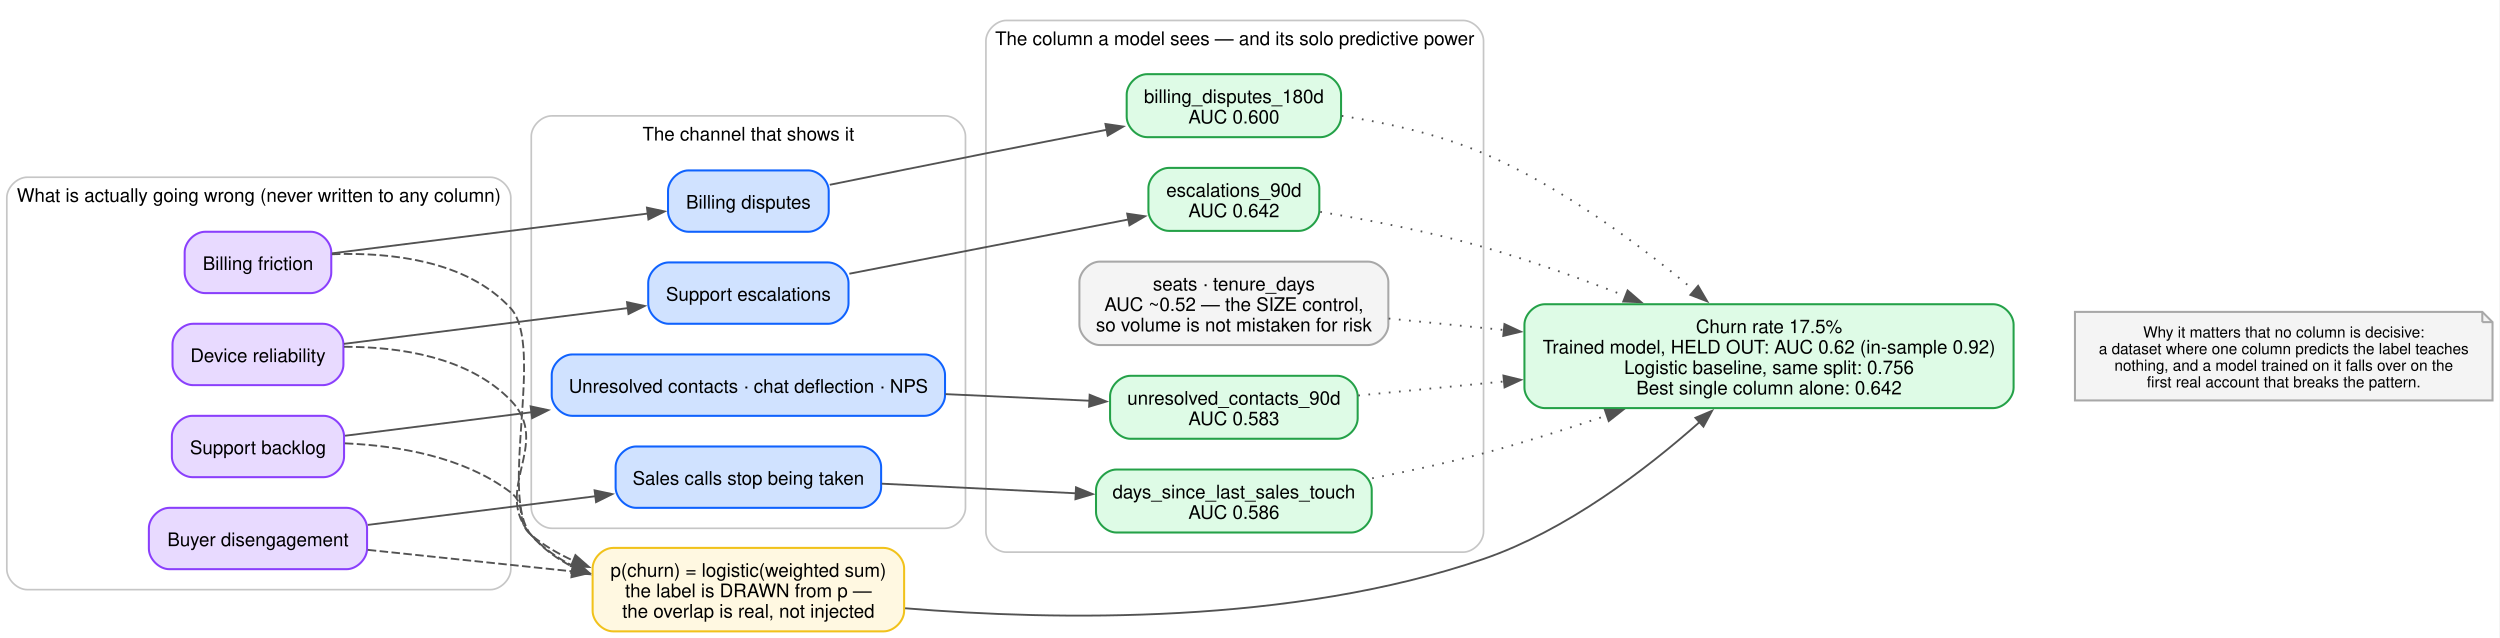
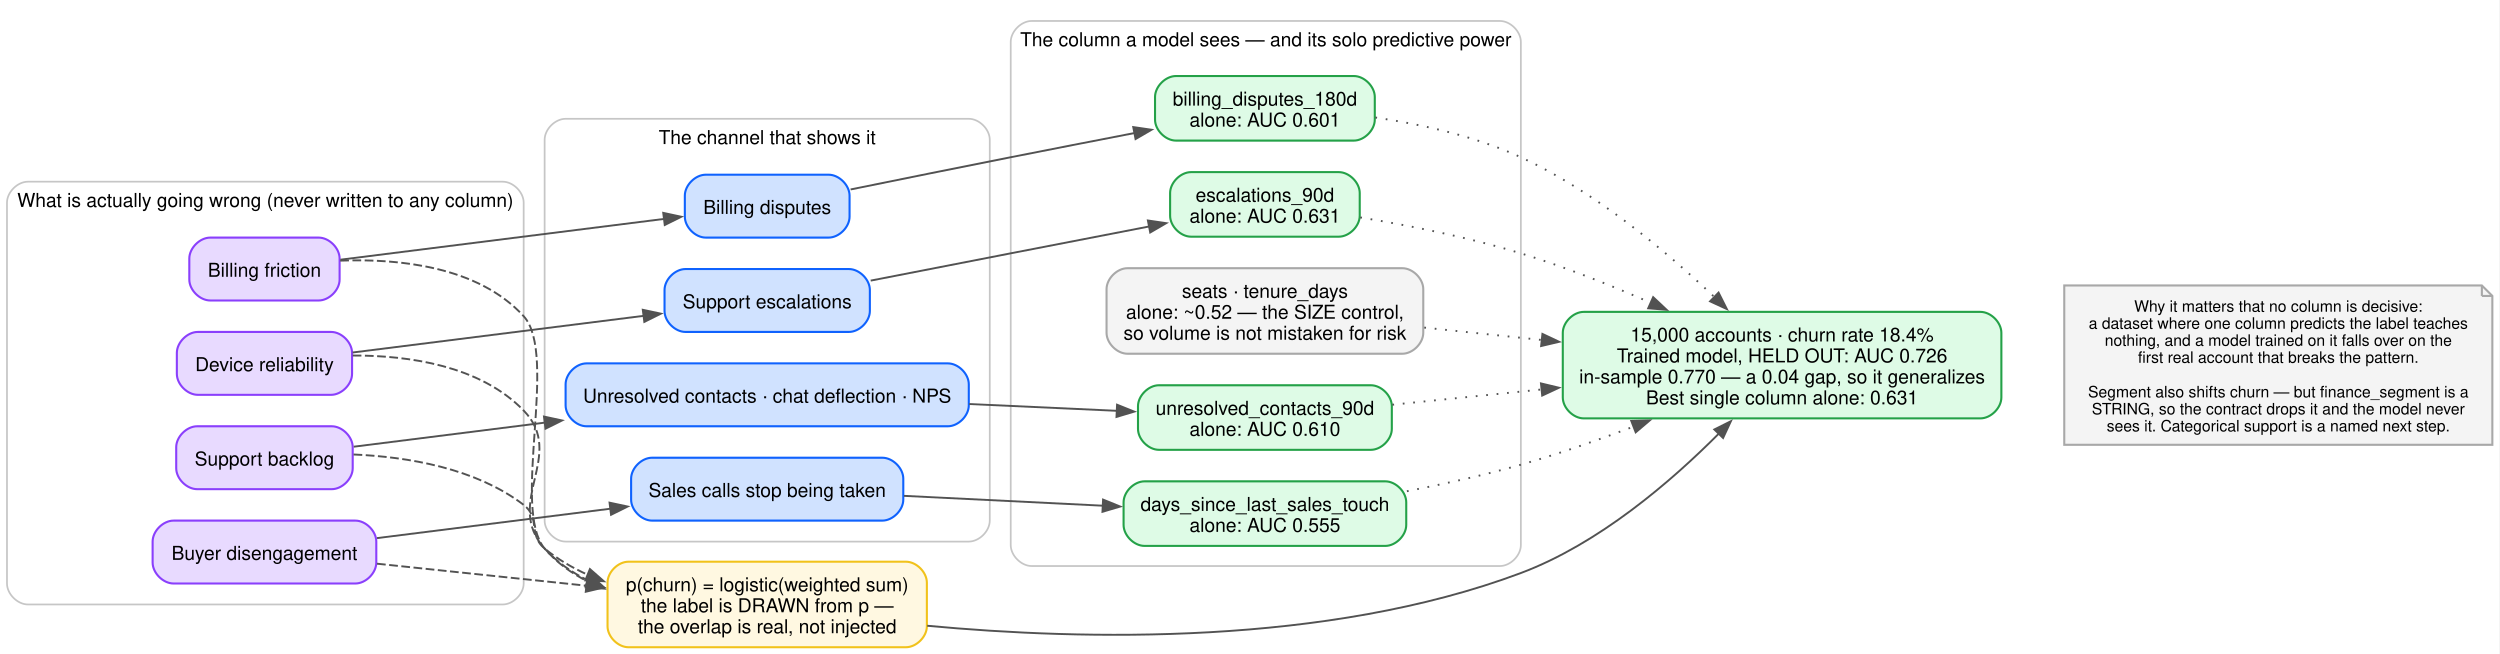
- <svg xmlns="http://www.w3.org/2000/svg" width="1467pt" height="374pt" viewBox="0.00 0.00 1467.00 374.00">
+ <svg xmlns="http://www.w3.org/2000/svg" width="1431pt" height="374pt" viewBox="0.00 0.00 1431.00 374.00">
  <g id="graph0" class="graph" transform="scale(1 1) rotate(0) translate(4 370.48)">
-     <polygon fill="white" stroke="none" points="-4,4 -4,-370.48 1462.62,-370.48 1462.62,4 -4,4" />
+     <polygon fill="white" stroke="none" points="-4,4 -4,-370.48 1426.62,-370.48 1426.62,4 -4,4" />
    <g id="clust1" class="cluster">
      <path fill="white" stroke="#c6c6c6" d="M12,-24.48C12,-24.48 283.75,-24.48 283.75,-24.48 289.75,-24.48 295.75,-30.48 295.75,-36.48 295.75,-36.48 295.75,-254.48 295.75,-254.48 295.75,-260.48 289.75,-266.48 283.75,-266.48 283.75,-266.48 12,-266.48 12,-266.48 6,-266.48 0,-260.48 0,-254.48 0,-254.48 0,-36.48 0,-36.48 0,-30.48 6,-24.48 12,-24.48" />
      <text xml:space="preserve" text-anchor="middle" x="147.88" y="-252.03" font-family="IBM Plex Sans,Helvetica,Arial,sans-serif" font-size="11.00">What is actually going wrong (never written to any column)</text>
    </g>
    <g id="clust2" class="cluster">
      <path fill="white" stroke="#c6c6c6" d="M319.75,-60.48C319.75,-60.48 550.54,-60.48 550.54,-60.48 556.54,-60.48 562.54,-66.48 562.54,-72.48 562.54,-72.48 562.54,-290.48 562.54,-290.48 562.54,-296.48 556.54,-302.48 550.54,-302.48 550.54,-302.48 319.75,-302.48 319.75,-302.48 313.75,-302.48 307.75,-296.48 307.75,-290.48 307.75,-290.48 307.75,-72.48 307.75,-72.48 307.75,-66.48 313.75,-60.48 319.75,-60.48" />
      <text xml:space="preserve" text-anchor="middle" x="435.14" y="-288.03" font-family="IBM Plex Sans,Helvetica,Arial,sans-serif" font-size="11.00">The channel that shows it</text>
    </g>
    <g id="clust3" class="cluster">
      <path fill="white" stroke="#c6c6c6" d="M586.54,-46.48C586.54,-46.48 854.54,-46.48 854.54,-46.48 860.54,-46.48 866.54,-52.48 866.54,-58.48 866.54,-58.48 866.54,-346.48 866.54,-346.48 866.54,-352.48 860.54,-358.48 854.54,-358.48 854.54,-358.48 586.54,-358.48 586.54,-358.48 580.54,-358.48 574.54,-352.48 574.54,-346.48 574.54,-346.48 574.54,-58.48 574.54,-58.48 574.54,-52.48 580.54,-46.48 586.54,-46.48" />
      <text xml:space="preserve" text-anchor="middle" x="720.54" y="-344.03" font-family="IBM Plex Sans,Helvetica,Arial,sans-serif" font-size="11.00">The column a model sees — and its solo predictive power</text>
    </g>
    <g id="node1" class="node">
      <path fill="#e8daff" stroke="#8a3ffc" stroke-width="1.2" d="M185.52,-180.48C185.52,-180.48 109.23,-180.48 109.23,-180.48 103.23,-180.48 97.23,-174.48 97.23,-168.48 97.23,-168.48 97.23,-156.48 97.23,-156.48 97.23,-150.48 103.23,-144.48 109.23,-144.48 109.23,-144.48 185.52,-144.48 185.52,-144.48 191.52,-144.48 197.52,-150.48 197.52,-156.48 197.52,-156.48 197.52,-168.48 197.52,-168.48 197.52,-174.48 191.52,-180.48 185.52,-180.48" />
      <text xml:space="preserve" text-anchor="middle" x="147.38" y="-158.03" font-family="IBM Plex Sans,Helvetica,Arial,sans-serif" font-size="11.00">Device reliability</text>
    </g>
    <g id="node5" class="node">
      <path fill="#d0e2ff" stroke="#0f62fe" stroke-width="1.2" d="M481.91,-216.48C481.91,-216.48 388.38,-216.48 388.38,-216.48 382.38,-216.48 376.38,-210.48 376.38,-204.48 376.38,-204.48 376.38,-192.48 376.38,-192.48 376.38,-186.48 382.38,-180.48 388.38,-180.48 388.38,-180.48 481.91,-180.48 481.91,-180.48 487.91,-180.48 493.91,-186.48 493.91,-192.48 493.91,-192.48 493.91,-204.48 493.91,-204.48 493.91,-210.48 487.91,-216.48 481.91,-216.48" />
      <text xml:space="preserve" text-anchor="middle" x="435.14" y="-194.03" font-family="IBM Plex Sans,Helvetica,Arial,sans-serif" font-size="11.00">Support escalations</text>
    </g>
    <g id="edge1" class="edge">
      <path fill="none" stroke="#525252" stroke-width="1.1" d="M197.83,-168.71C243.87,-174.51 312.95,-183.21 364.55,-189.71" />
      <polygon fill="#525252" stroke="#525252" stroke-width="1.1" points="363.93,-193.16 374.29,-190.94 364.81,-186.22 363.93,-193.16" />
    </g>
    <g id="node14" class="node">
      <path fill="#fff8e1" stroke="#f1c21b" stroke-width="1.2" d="M514.54,-48.96C514.54,-48.96 355.75,-48.96 355.75,-48.96 349.75,-48.96 343.75,-42.96 343.75,-36.96 343.75,-36.96 343.75,-12 343.75,-12 343.75,-6 349.75,0 355.75,0 355.75,0 514.54,0 514.54,0 520.54,0 526.54,-6 526.54,-12 526.54,-12 526.54,-36.96 526.54,-36.96 526.54,-42.96 520.54,-48.96 514.54,-48.96" />
      <text xml:space="preserve" text-anchor="middle" x="435.14" y="-32.03" font-family="IBM Plex Sans,Helvetica,Arial,sans-serif" font-size="11.00">p(churn) = logistic(weighted sum)</text>
      <text xml:space="preserve" text-anchor="middle" x="435.14" y="-20.03" font-family="IBM Plex Sans,Helvetica,Arial,sans-serif" font-size="11.00">the label is DRAWN from p —</text>
      <text xml:space="preserve" text-anchor="middle" x="435.14" y="-8.03" font-family="IBM Plex Sans,Helvetica,Arial,sans-serif" font-size="11.00">the overlap is real, not injected</text>
    </g>
    <g id="edge9" class="edge">
      <path fill="none" stroke="#525252" stroke-width="1.1" stroke-dasharray="5,2" d="M197.87,-166.98C230.18,-167.04 270.85,-161.15 295.75,-135.48 320.48,-109.99 283.89,-82.78 307.75,-56.48 314.79,-48.72 323.41,-42.73 332.81,-38.1" />
      <polygon fill="#525252" stroke="#525252" stroke-width="1.1" points="333.94,-41.43 341.75,-34.27 331.19,-34.99 333.94,-41.43" />
    </g>
    <g id="node2" class="node">
      <path fill="#e8daff" stroke="#8a3ffc" stroke-width="1.2" d="M178.39,-234.48C178.39,-234.48 116.36,-234.48 116.36,-234.48 110.36,-234.48 104.36,-228.48 104.36,-222.48 104.36,-222.48 104.36,-210.48 104.36,-210.48 104.36,-204.48 110.36,-198.48 116.36,-198.48 116.36,-198.48 178.39,-198.48 178.39,-198.48 184.39,-198.48 190.39,-204.48 190.39,-210.48 190.39,-210.48 190.39,-222.48 190.39,-222.48 190.39,-228.48 184.39,-234.48 178.39,-234.48" />
      <text xml:space="preserve" text-anchor="middle" x="147.38" y="-212.03" font-family="IBM Plex Sans,Helvetica,Arial,sans-serif" font-size="11.00">Billing friction</text>
    </g>
    <g id="node6" class="node">
      <path fill="#d0e2ff" stroke="#0f62fe" stroke-width="1.2" d="M470.29,-270.48C470.29,-270.48 400,-270.48 400,-270.48 394,-270.48 388,-264.48 388,-258.48 388,-258.48 388,-246.48 388,-246.48 388,-240.48 394,-234.48 400,-234.48 400,-234.48 470.29,-234.48 470.29,-234.48 476.29,-234.48 482.29,-240.48 482.29,-246.48 482.29,-246.48 482.29,-258.48 482.29,-258.48 482.29,-264.48 476.29,-270.48 470.29,-270.48" />
      <text xml:space="preserve" text-anchor="middle" x="435.14" y="-248.03" font-family="IBM Plex Sans,Helvetica,Arial,sans-serif" font-size="11.00">Billing disputes</text>
    </g>
    <g id="edge3" class="edge">
      <path fill="none" stroke="#525252" stroke-width="1.1" d="M190.85,-221.83C240.06,-228.03 321.39,-238.28 376.34,-245.2" />
      <polygon fill="#525252" stroke="#525252" stroke-width="1.1" points="375.63,-248.64 385.99,-246.41 376.5,-241.69 375.63,-248.64" />
    </g>
    <g id="edge10" class="edge">
      <path fill="none" stroke="#525252" stroke-width="1.1" stroke-dasharray="5,2" d="M190.74,-221.29C224.29,-222.53 269.71,-218.01 295.75,-189.48 315.76,-167.56 288.49,-79.05 307.75,-56.48 314.66,-48.39 323.29,-42.19 332.78,-37.46" />
      <polygon fill="#525252" stroke="#525252" stroke-width="1.1" points="334.05,-40.72 341.84,-33.54 331.27,-34.29 334.05,-40.72" />
    </g>
    <g id="node3" class="node">
      <path fill="#e8daff" stroke="#8a3ffc" stroke-width="1.2" d="M199.39,-72.48C199.39,-72.48 95.36,-72.48 95.36,-72.48 89.36,-72.48 83.36,-66.48 83.36,-60.48 83.36,-60.48 83.36,-48.48 83.36,-48.48 83.36,-42.48 89.36,-36.48 95.36,-36.48 95.36,-36.48 199.39,-36.48 199.39,-36.48 205.39,-36.48 211.39,-42.48 211.39,-48.48 211.39,-48.48 211.39,-60.48 211.39,-60.48 211.39,-66.48 205.39,-72.48 199.39,-72.48" />
      <text xml:space="preserve" text-anchor="middle" x="147.38" y="-50.03" font-family="IBM Plex Sans,Helvetica,Arial,sans-serif" font-size="11.00">Buyer disengagement</text>
    </g>
    <g id="node7" class="node">
      <path fill="#d0e2ff" stroke="#0f62fe" stroke-width="1.2" d="M501.04,-108.48C501.04,-108.48 369.25,-108.48 369.25,-108.48 363.25,-108.48 357.25,-102.48 357.25,-96.48 357.25,-96.48 357.25,-84.48 357.25,-84.48 357.25,-78.48 363.25,-72.48 369.25,-72.48 369.25,-72.48 501.04,-72.48 501.04,-72.48 507.04,-72.48 513.04,-78.48 513.04,-84.48 513.04,-84.48 513.04,-96.48 513.04,-96.48 513.04,-102.48 507.04,-108.48 501.04,-108.48" />
      <text xml:space="preserve" text-anchor="middle" x="435.14" y="-86.03" font-family="IBM Plex Sans,Helvetica,Arial,sans-serif" font-size="11.00">Sales calls stop being taken</text>
    </g>
    <g id="edge5" class="edge">
      <path fill="none" stroke="#525252" stroke-width="1.1" d="M211.8,-62.47C251.12,-67.42 302.21,-73.86 345.5,-79.31" />
      <polygon fill="#525252" stroke="#525252" stroke-width="1.1" points="344.9,-82.76 355.26,-80.54 345.77,-75.82 344.9,-82.76" />
    </g>
    <g id="edge11" class="edge">
      <path fill="none" stroke="#525252" stroke-width="1.1" stroke-dasharray="5,2" d="M211.8,-47.82C247.04,-44.12 291.75,-39.43 331.81,-35.22" />
      <polygon fill="#525252" stroke="#525252" stroke-width="1.1" points="332.02,-38.72 341.6,-34.2 331.29,-31.76 332.02,-38.72" />
    </g>
    <g id="node4" class="node">
      <path fill="#e8daff" stroke="#8a3ffc" stroke-width="1.2" d="M185.89,-126.48C185.89,-126.48 108.86,-126.48 108.86,-126.48 102.86,-126.48 96.86,-120.48 96.86,-114.48 96.86,-114.48 96.86,-102.48 96.86,-102.48 96.86,-96.48 102.86,-90.48 108.86,-90.48 108.86,-90.48 185.89,-90.48 185.89,-90.48 191.89,-90.48 197.89,-96.48 197.89,-102.48 197.89,-102.48 197.89,-114.48 197.89,-114.48 197.89,-120.48 191.89,-126.48 185.89,-126.48" />
      <text xml:space="preserve" text-anchor="middle" x="147.38" y="-104.03" font-family="IBM Plex Sans,Helvetica,Arial,sans-serif" font-size="11.00">Support backlog</text>
    </g>
    <g id="node8" class="node">
      <path fill="#d0e2ff" stroke="#0f62fe" stroke-width="1.2" d="M538.54,-162.48C538.54,-162.48 331.75,-162.48 331.75,-162.48 325.75,-162.48 319.75,-156.48 319.75,-150.48 319.75,-150.48 319.75,-138.48 319.75,-138.48 319.75,-132.48 325.75,-126.48 331.75,-126.48 331.75,-126.48 538.54,-126.48 538.54,-126.48 544.54,-126.48 550.54,-132.48 550.54,-138.48 550.54,-138.48 550.54,-150.48 550.54,-150.48 550.54,-156.48 544.54,-162.48 538.54,-162.48" />
      <text xml:space="preserve" text-anchor="middle" x="435.14" y="-140.03" font-family="IBM Plex Sans,Helvetica,Arial,sans-serif" font-size="11.00">Unresolved contacts · chat deflection · NPS</text>
    </g>
    <g id="edge7" class="edge">
      <path fill="none" stroke="#525252" stroke-width="1.1" d="M198.48,-114.79C228.93,-118.63 269.28,-123.71 307.98,-128.59" />
      <polygon fill="#525252" stroke="#525252" stroke-width="1.1" points="307.37,-132.04 317.73,-129.81 308.24,-125.09 307.37,-132.04" />
    </g>
    <g id="edge12" class="edge">
      <path fill="none" stroke="#525252" stroke-width="1.1" stroke-dasharray="5,2" d="M198.36,-110.33C229.26,-108.99 268.15,-102.56 295.75,-81.48 305.54,-74 298.21,-64.28 307.75,-56.48 315.18,-50.4 323.62,-45.46 332.52,-41.44" />
      <polygon fill="#525252" stroke="#525252" stroke-width="1.1" points="333.66,-44.76 341.62,-37.77 331.03,-38.27 333.66,-44.76" />
    </g>
    <g id="node9" class="node">
-       <path fill="#defbe6" stroke="#24a148" stroke-width="1.2" d="M758.18,-271.96C758.18,-271.96 681.89,-271.96 681.89,-271.96 675.89,-271.96 669.89,-265.96 669.89,-259.96 669.89,-259.96 669.89,-247 669.89,-247 669.89,-241 675.89,-235 681.89,-235 681.89,-235 758.18,-235 758.18,-235 764.18,-235 770.18,-241 770.18,-247 770.18,-247 770.18,-259.96 770.18,-259.96 770.18,-265.96 764.18,-271.96 758.18,-271.96" />
+       <path fill="#defbe6" stroke="#24a148" stroke-width="1.2" d="M762.31,-271.96C762.31,-271.96 677.77,-271.96 677.77,-271.96 671.77,-271.96 665.77,-265.96 665.77,-259.96 665.77,-259.96 665.77,-247 665.77,-247 665.77,-241 671.77,-235 677.77,-235 677.77,-235 762.31,-235 762.31,-235 768.31,-235 774.31,-241 774.31,-247 774.31,-247 774.31,-259.96 774.31,-259.96 774.31,-265.96 768.31,-271.96 762.31,-271.96" />
      <text xml:space="preserve" text-anchor="middle" x="720.04" y="-255.03" font-family="IBM Plex Sans,Helvetica,Arial,sans-serif" font-size="11.00">escalations_90d</text>
-       <text xml:space="preserve" text-anchor="middle" x="720.04" y="-243.03" font-family="IBM Plex Sans,Helvetica,Arial,sans-serif" font-size="11.00">AUC 0.642</text>
+       <text xml:space="preserve" text-anchor="middle" x="720.04" y="-243.03" font-family="IBM Plex Sans,Helvetica,Arial,sans-serif" font-size="11.00">alone: AUC 0.631</text>
    </g>
    <g id="edge2" class="edge">
-       <path fill="none" stroke="#525252" stroke-width="1.1" d="M494.39,-209.86C519.1,-214.68 548.23,-220.36 574.54,-225.48 602.07,-230.83 632.56,-236.74 658.4,-241.75" />
-       <polygon fill="#525252" stroke="#525252" stroke-width="1.1" points="657.43,-245.12 667.91,-243.59 658.76,-238.25 657.43,-245.12" />
+       <path fill="none" stroke="#525252" stroke-width="1.1" d="M494.39,-209.86C519.1,-214.68 548.23,-220.36 574.54,-225.48 600.53,-230.53 629.16,-236.08 654.03,-240.9" />
+       <polygon fill="#525252" stroke="#525252" stroke-width="1.1" points="653.05,-244.28 663.54,-242.74 654.38,-237.4 653.05,-244.28" />
    </g>
    <g id="node10" class="node">
      <path fill="#defbe6" stroke="#24a148" stroke-width="1.2" d="M770.93,-326.96C770.93,-326.96 669.14,-326.96 669.14,-326.96 663.14,-326.96 657.14,-320.96 657.14,-314.96 657.14,-314.96 657.14,-302 657.14,-302 657.14,-296 663.14,-290 669.14,-290 669.14,-290 770.93,-290 770.93,-290 776.93,-290 782.93,-296 782.93,-302 782.93,-302 782.93,-314.96 782.93,-314.96 782.93,-320.96 776.93,-326.96 770.93,-326.96" />
      <text xml:space="preserve" text-anchor="middle" x="720.04" y="-310.03" font-family="IBM Plex Sans,Helvetica,Arial,sans-serif" font-size="11.00">billing_disputes_180d</text>
-       <text xml:space="preserve" text-anchor="middle" x="720.04" y="-298.03" font-family="IBM Plex Sans,Helvetica,Arial,sans-serif" font-size="11.00">AUC 0.600</text>
+       <text xml:space="preserve" text-anchor="middle" x="720.04" y="-298.03" font-family="IBM Plex Sans,Helvetica,Arial,sans-serif" font-size="11.00">alone: AUC 0.601</text>
    </g>
    <g id="edge4" class="edge">
      <path fill="none" stroke="#525252" stroke-width="1.1" d="M482.89,-262.04C509.7,-267.49 544,-274.43 574.54,-280.48 597.59,-285.05 622.73,-289.94 645.48,-294.35" />
      <polygon fill="#525252" stroke="#525252" stroke-width="1.1" points="644.67,-297.75 655.15,-296.22 645.99,-290.88 644.67,-297.75" />
    </g>
    <g id="node11" class="node">
      <path fill="#defbe6" stroke="#24a148" stroke-width="1.2" d="M788.93,-94.96C788.93,-94.96 651.14,-94.96 651.14,-94.96 645.14,-94.96 639.14,-88.96 639.14,-82.96 639.14,-82.96 639.14,-70 639.14,-70 639.14,-64 645.14,-58 651.14,-58 651.14,-58 788.93,-58 788.93,-58 794.93,-58 800.93,-64 800.93,-70 800.93,-70 800.93,-82.96 800.93,-82.96 800.93,-88.96 794.93,-94.96 788.93,-94.96" />
      <text xml:space="preserve" text-anchor="middle" x="720.04" y="-78.03" font-family="IBM Plex Sans,Helvetica,Arial,sans-serif" font-size="11.00">days_since_last_sales_touch</text>
-       <text xml:space="preserve" text-anchor="middle" x="720.04" y="-66.03" font-family="IBM Plex Sans,Helvetica,Arial,sans-serif" font-size="11.00">AUC 0.586</text>
+       <text xml:space="preserve" text-anchor="middle" x="720.04" y="-66.03" font-family="IBM Plex Sans,Helvetica,Arial,sans-serif" font-size="11.00">alone: AUC 0.555</text>
    </g>
    <g id="edge6" class="edge">
      <path fill="none" stroke="#525252" stroke-width="1.1" d="M513.45,-86.65C548.73,-84.91 590.77,-82.83 627.62,-81" />
      <polygon fill="#525252" stroke="#525252" stroke-width="1.1" points="627.39,-84.52 637.21,-80.53 627.05,-77.53 627.39,-84.52" />
    </g>
    <g id="node12" class="node">
      <path fill="#defbe6" stroke="#24a148" stroke-width="1.2" d="M780.68,-149.96C780.68,-149.96 659.39,-149.96 659.39,-149.96 653.39,-149.96 647.39,-143.96 647.39,-137.96 647.39,-137.96 647.39,-125 647.39,-125 647.39,-119 653.39,-113 659.39,-113 659.39,-113 780.68,-113 780.68,-113 786.68,-113 792.68,-119 792.68,-125 792.68,-125 792.68,-137.96 792.68,-137.96 792.68,-143.96 786.68,-149.96 780.68,-149.96" />
      <text xml:space="preserve" text-anchor="middle" x="720.04" y="-133.03" font-family="IBM Plex Sans,Helvetica,Arial,sans-serif" font-size="11.00">unresolved_contacts_90d</text>
-       <text xml:space="preserve" text-anchor="middle" x="720.04" y="-121.03" font-family="IBM Plex Sans,Helvetica,Arial,sans-serif" font-size="11.00">AUC 0.583</text>
+       <text xml:space="preserve" text-anchor="middle" x="720.04" y="-121.03" font-family="IBM Plex Sans,Helvetica,Arial,sans-serif" font-size="11.00">alone: AUC 0.610</text>
    </g>
    <g id="edge8" class="edge">
      <path fill="none" stroke="#525252" stroke-width="1.1" d="M550.8,-139.21C579.09,-137.91 608.85,-136.54 635.35,-135.33" />
      <polygon fill="#525252" stroke="#525252" stroke-width="1.1" points="635.4,-138.83 645.23,-134.87 635.08,-131.83 635.4,-138.83" />
    </g>
    <g id="node15" class="node">
-       <path fill="#defbe6" stroke="#24a148" stroke-width="1.2" d="M1165.58,-191.96C1165.58,-191.96 902.54,-191.96 902.54,-191.96 896.54,-191.96 890.54,-185.96 890.54,-179.96 890.54,-179.96 890.54,-143 890.54,-143 890.54,-137 896.54,-131 902.54,-131 902.54,-131 1165.58,-131 1165.58,-131 1171.58,-131 1177.58,-137 1177.58,-143 1177.58,-143 1177.58,-179.96 1177.58,-179.96 1177.58,-185.96 1171.58,-191.96 1165.58,-191.96" />
-       <text xml:space="preserve" text-anchor="middle" x="1034.06" y="-175.03" font-family="IBM Plex Sans,Helvetica,Arial,sans-serif" font-size="11.00">Churn rate 17.5%</text>
-       <text xml:space="preserve" text-anchor="middle" x="1034.06" y="-163.03" font-family="IBM Plex Sans,Helvetica,Arial,sans-serif" font-size="11.00">Trained model, HELD OUT: AUC 0.62 (in-sample 0.92)</text>
-       <text xml:space="preserve" text-anchor="middle" x="1034.06" y="-151.03" font-family="IBM Plex Sans,Helvetica,Arial,sans-serif" font-size="11.00">Logistic baseline, same split: 0.756</text>
-       <text xml:space="preserve" text-anchor="middle" x="1034.06" y="-139.03" font-family="IBM Plex Sans,Helvetica,Arial,sans-serif" font-size="11.00">Best single column alone: 0.642</text>
+       <path fill="#defbe6" stroke="#24a148" stroke-width="1.2" d="M1129.58,-191.96C1129.58,-191.96 902.54,-191.96 902.54,-191.96 896.54,-191.96 890.54,-185.96 890.54,-179.96 890.54,-179.96 890.54,-143 890.54,-143 890.54,-137 896.54,-131 902.54,-131 902.54,-131 1129.58,-131 1129.58,-131 1135.58,-131 1141.58,-137 1141.58,-143 1141.58,-143 1141.58,-179.96 1141.58,-179.96 1141.58,-185.96 1135.58,-191.96 1129.58,-191.96" />
+       <text xml:space="preserve" text-anchor="middle" x="1016.06" y="-175.03" font-family="IBM Plex Sans,Helvetica,Arial,sans-serif" font-size="11.00">15,000 accounts · churn rate 18.4%</text>
+       <text xml:space="preserve" text-anchor="middle" x="1016.06" y="-163.03" font-family="IBM Plex Sans,Helvetica,Arial,sans-serif" font-size="11.00">Trained model, HELD OUT: AUC 0.726</text>
+       <text xml:space="preserve" text-anchor="middle" x="1016.06" y="-151.03" font-family="IBM Plex Sans,Helvetica,Arial,sans-serif" font-size="11.00">in-sample 0.770 — a 0.04 gap, so it generalizes</text>
+       <text xml:space="preserve" text-anchor="middle" x="1016.06" y="-139.03" font-family="IBM Plex Sans,Helvetica,Arial,sans-serif" font-size="11.00">Best single column alone: 0.631</text>
    </g>
    <g id="edge14" class="edge">
-       <path fill="none" stroke="#525252" stroke-width="1.1" stroke-dasharray="1,5" d="M770.72,-246.16C799.08,-241.42 835.13,-234.46 866.54,-225.48 894.15,-217.58 923.61,-207.01 949.95,-196.74" />
-       <polygon fill="#525252" stroke="#525252" stroke-width="1.1" points="951.08,-200.05 959.1,-193.13 948.51,-193.54 951.08,-200.05" />
+       <path fill="none" stroke="#525252" stroke-width="1.1" stroke-dasharray="1,5" d="M774.59,-246.03C802.38,-241.45 836.67,-234.67 866.54,-225.48 891.32,-217.85 917.56,-207.4 940.96,-197.15" />
+       <polygon fill="#525252" stroke="#525252" stroke-width="1.1" points="942.27,-200.4 949.98,-193.15 939.42,-194.01 942.27,-200.4" />
    </g>
    <g id="edge15" class="edge">
-       <path fill="none" stroke="#525252" stroke-width="1.1" stroke-dasharray="1,5" d="M783.3,-302.49C809.74,-298.44 840.42,-291.69 866.54,-280.48 912.66,-260.69 958.57,-226.52 990.47,-199.86" />
-       <polygon fill="#525252" stroke="#525252" stroke-width="1.1" points="992.45,-202.77 997.81,-193.63 987.92,-197.43 992.45,-202.77" />
+       <path fill="none" stroke="#525252" stroke-width="1.1" stroke-dasharray="1,5" d="M783.25,-303.23C809.82,-299.31 840.62,-292.46 866.54,-280.48 908.67,-261.01 949.28,-227.08 977.36,-200.42" />
+       <polygon fill="#525252" stroke="#525252" stroke-width="1.1" points="979.7,-203.02 984.46,-193.56 974.84,-197.99 979.7,-203.02" />
    </g>
    <g id="edge16" class="edge">
-       <path fill="none" stroke="#525252" stroke-width="1.1" stroke-dasharray="1,5" d="M801.17,-89.82C822.54,-93.94 845.53,-98.89 866.54,-104.48 890.25,-110.79 915.46,-118.74 938.91,-126.69" />
-       <polygon fill="#525252" stroke="#525252" stroke-width="1.1" points="937.73,-129.99 948.33,-129.93 940,-123.37 937.73,-129.99" />
+       <path fill="none" stroke="#525252" stroke-width="1.1" stroke-dasharray="1,5" d="M801.31,-89.3C822.68,-93.43 845.64,-98.51 866.54,-104.48 887.8,-110.55 910.28,-118.4 931.15,-126.32" />
+       <polygon fill="#525252" stroke="#525252" stroke-width="1.1" points="929.75,-129.53 940.34,-129.86 932.27,-123 929.75,-129.53" />
    </g>
    <g id="edge17" class="edge">
-       <path fill="none" stroke="#525252" stroke-width="1.1" stroke-dasharray="1,5" d="M793.02,-138.4C818.71,-140.87 848.74,-143.76 878.68,-146.64" />
-       <polygon fill="#525252" stroke="#525252" stroke-width="1.1" points="878.2,-150.11 888.49,-147.58 878.87,-143.14 878.2,-150.11" />
+       <path fill="none" stroke="#525252" stroke-width="1.1" stroke-dasharray="1,5" d="M792.97,-138.82C818.89,-141.46 849.08,-144.54 878.69,-147.57" />
+       <polygon fill="#525252" stroke="#525252" stroke-width="1.1" points="878.04,-151.02 888.35,-148.55 878.75,-144.05 878.04,-151.02" />
    </g>
    <g id="node13" class="node">
      <path fill="#f4f4f4" stroke="#a8a8a8" stroke-width="1.2" d="M798.68,-216.96C798.68,-216.96 641.39,-216.96 641.39,-216.96 635.39,-216.96 629.39,-210.96 629.39,-204.96 629.39,-204.96 629.39,-180 629.39,-180 629.39,-174 635.39,-168 641.39,-168 641.39,-168 798.68,-168 798.68,-168 804.68,-168 810.68,-174 810.68,-180 810.68,-180 810.68,-204.96 810.68,-204.96 810.68,-210.96 804.68,-216.96 798.68,-216.96" />
      <text xml:space="preserve" text-anchor="middle" x="720.04" y="-200.03" font-family="IBM Plex Sans,Helvetica,Arial,sans-serif" font-size="11.00">seats · tenure_days</text>
-       <text xml:space="preserve" text-anchor="middle" x="720.04" y="-188.03" font-family="IBM Plex Sans,Helvetica,Arial,sans-serif" font-size="11.00">AUC ~0.52 — the SIZE control,</text>
+       <text xml:space="preserve" text-anchor="middle" x="720.04" y="-188.03" font-family="IBM Plex Sans,Helvetica,Arial,sans-serif" font-size="11.00">alone: ~0.52 — the SIZE control,</text>
      <text xml:space="preserve" text-anchor="middle" x="720.04" y="-176.03" font-family="IBM Plex Sans,Helvetica,Arial,sans-serif" font-size="11.00">so volume is not mistaken for risk</text>
    </g>
    <g id="edge18" class="edge">
-       <path fill="none" stroke="#525252" stroke-width="1.1" stroke-dasharray="1,5" d="M810.87,-183.56C832.14,-181.44 855.43,-179.13 878.67,-176.82" />
-       <polygon fill="#525252" stroke="#525252" stroke-width="1.1" points="878.81,-180.32 888.41,-175.85 878.12,-173.36 878.81,-180.32" />
+       <path fill="none" stroke="#525252" stroke-width="1.1" stroke-dasharray="1,5" d="M811.25,-182.97C832.55,-180.72 855.73,-178.28 878.57,-175.87" />
+       <polygon fill="#525252" stroke="#525252" stroke-width="1.1" points="878.88,-179.36 888.45,-174.83 878.14,-172.4 878.88,-179.36" />
    </g>
    <g id="edge13" class="edge">
-       <path fill="none" stroke="#525252" stroke-width="1.1" d="M527.1,-13.55C616.17,-6.22 754.44,-3.94 866.54,-42.48 915.07,-59.16 961.84,-94.9 993.39,-122.88" />
-       <polygon fill="#525252" stroke="#525252" stroke-width="1.1" points="990.87,-125.32 1000.64,-129.42 995.57,-120.12 990.87,-125.32" />
+       <path fill="none" stroke="#525252" stroke-width="1.1" d="M526.74,-12.3C616.13,-3.91 755.2,-0.74 866.54,-42.48 911.03,-59.16 952.4,-94.65 980.12,-122.55" />
+       <polygon fill="#525252" stroke="#525252" stroke-width="1.1" points="977.28,-124.65 986.76,-129.38 982.29,-119.77 977.28,-124.65" />
    </g>
    <g id="node16" class="node">
-       <polygon fill="#f4f4f4" stroke="#a8a8a8" stroke-width="1.2" points="1452.62,-187.46 1213.58,-187.46 1213.58,-135.5 1458.62,-135.5 1458.62,-181.46 1452.62,-187.46" />
-       <polyline fill="none" stroke="#a8a8a8" stroke-width="1.2" points="1452.62,-187.46 1452.62,-181.46" />
-       <polyline fill="none" stroke="#a8a8a8" stroke-width="1.2" points="1458.62,-181.46 1452.62,-181.46" />
-       <text xml:space="preserve" text-anchor="middle" x="1336.1" y="-172.43" font-family="IBM Plex Sans,Helvetica,Arial,sans-serif" font-size="9.00">Why it matters that no column is decisive:</text>
-       <text xml:space="preserve" text-anchor="middle" x="1336.1" y="-162.68" font-family="IBM Plex Sans,Helvetica,Arial,sans-serif" font-size="9.00">a dataset where one column predicts the label teaches</text>
-       <text xml:space="preserve" text-anchor="middle" x="1336.1" y="-152.93" font-family="IBM Plex Sans,Helvetica,Arial,sans-serif" font-size="9.00">nothing, and a model trained on it falls over on the</text>
-       <text xml:space="preserve" text-anchor="middle" x="1336.1" y="-143.18" font-family="IBM Plex Sans,Helvetica,Arial,sans-serif" font-size="9.00">first real account that breaks the pattern.</text>
+       <polygon fill="#f4f4f4" stroke="#a8a8a8" stroke-width="1.2" points="1416.62,-207.08 1177.58,-207.08 1177.58,-115.88 1422.62,-115.88 1422.62,-201.08 1416.62,-207.08" />
+       <polyline fill="none" stroke="#a8a8a8" stroke-width="1.2" points="1416.62,-207.08 1416.62,-201.08" />
+       <polyline fill="none" stroke="#a8a8a8" stroke-width="1.2" points="1422.62,-201.08 1416.62,-201.08" />
+       <text xml:space="preserve" text-anchor="middle" x="1300.1" y="-192.05" font-family="IBM Plex Sans,Helvetica,Arial,sans-serif" font-size="9.00">Why it matters that no column is decisive:</text>
+       <text xml:space="preserve" text-anchor="middle" x="1300.1" y="-182.3" font-family="IBM Plex Sans,Helvetica,Arial,sans-serif" font-size="9.00">a dataset where one column predicts the label teaches</text>
+       <text xml:space="preserve" text-anchor="middle" x="1300.1" y="-172.55" font-family="IBM Plex Sans,Helvetica,Arial,sans-serif" font-size="9.00">nothing, and a model trained on it falls over on the</text>
+       <text xml:space="preserve" text-anchor="middle" x="1300.1" y="-162.8" font-family="IBM Plex Sans,Helvetica,Arial,sans-serif" font-size="9.00">first real account that breaks the pattern.</text>
+       <text xml:space="preserve" text-anchor="middle" x="1300.1" y="-143.05" font-family="IBM Plex Sans,Helvetica,Arial,sans-serif" font-size="9.00">Segment also shifts churn — but finance_segment is a</text>
+       <text xml:space="preserve" text-anchor="middle" x="1300.1" y="-133.3" font-family="IBM Plex Sans,Helvetica,Arial,sans-serif" font-size="9.00">STRING, so the contract drops it and the model never</text>
+       <text xml:space="preserve" text-anchor="middle" x="1300.1" y="-123.55" font-family="IBM Plex Sans,Helvetica,Arial,sans-serif" font-size="9.00">sees it. Categorical support is a named next step.</text>
    </g>
  </g>
</svg>
